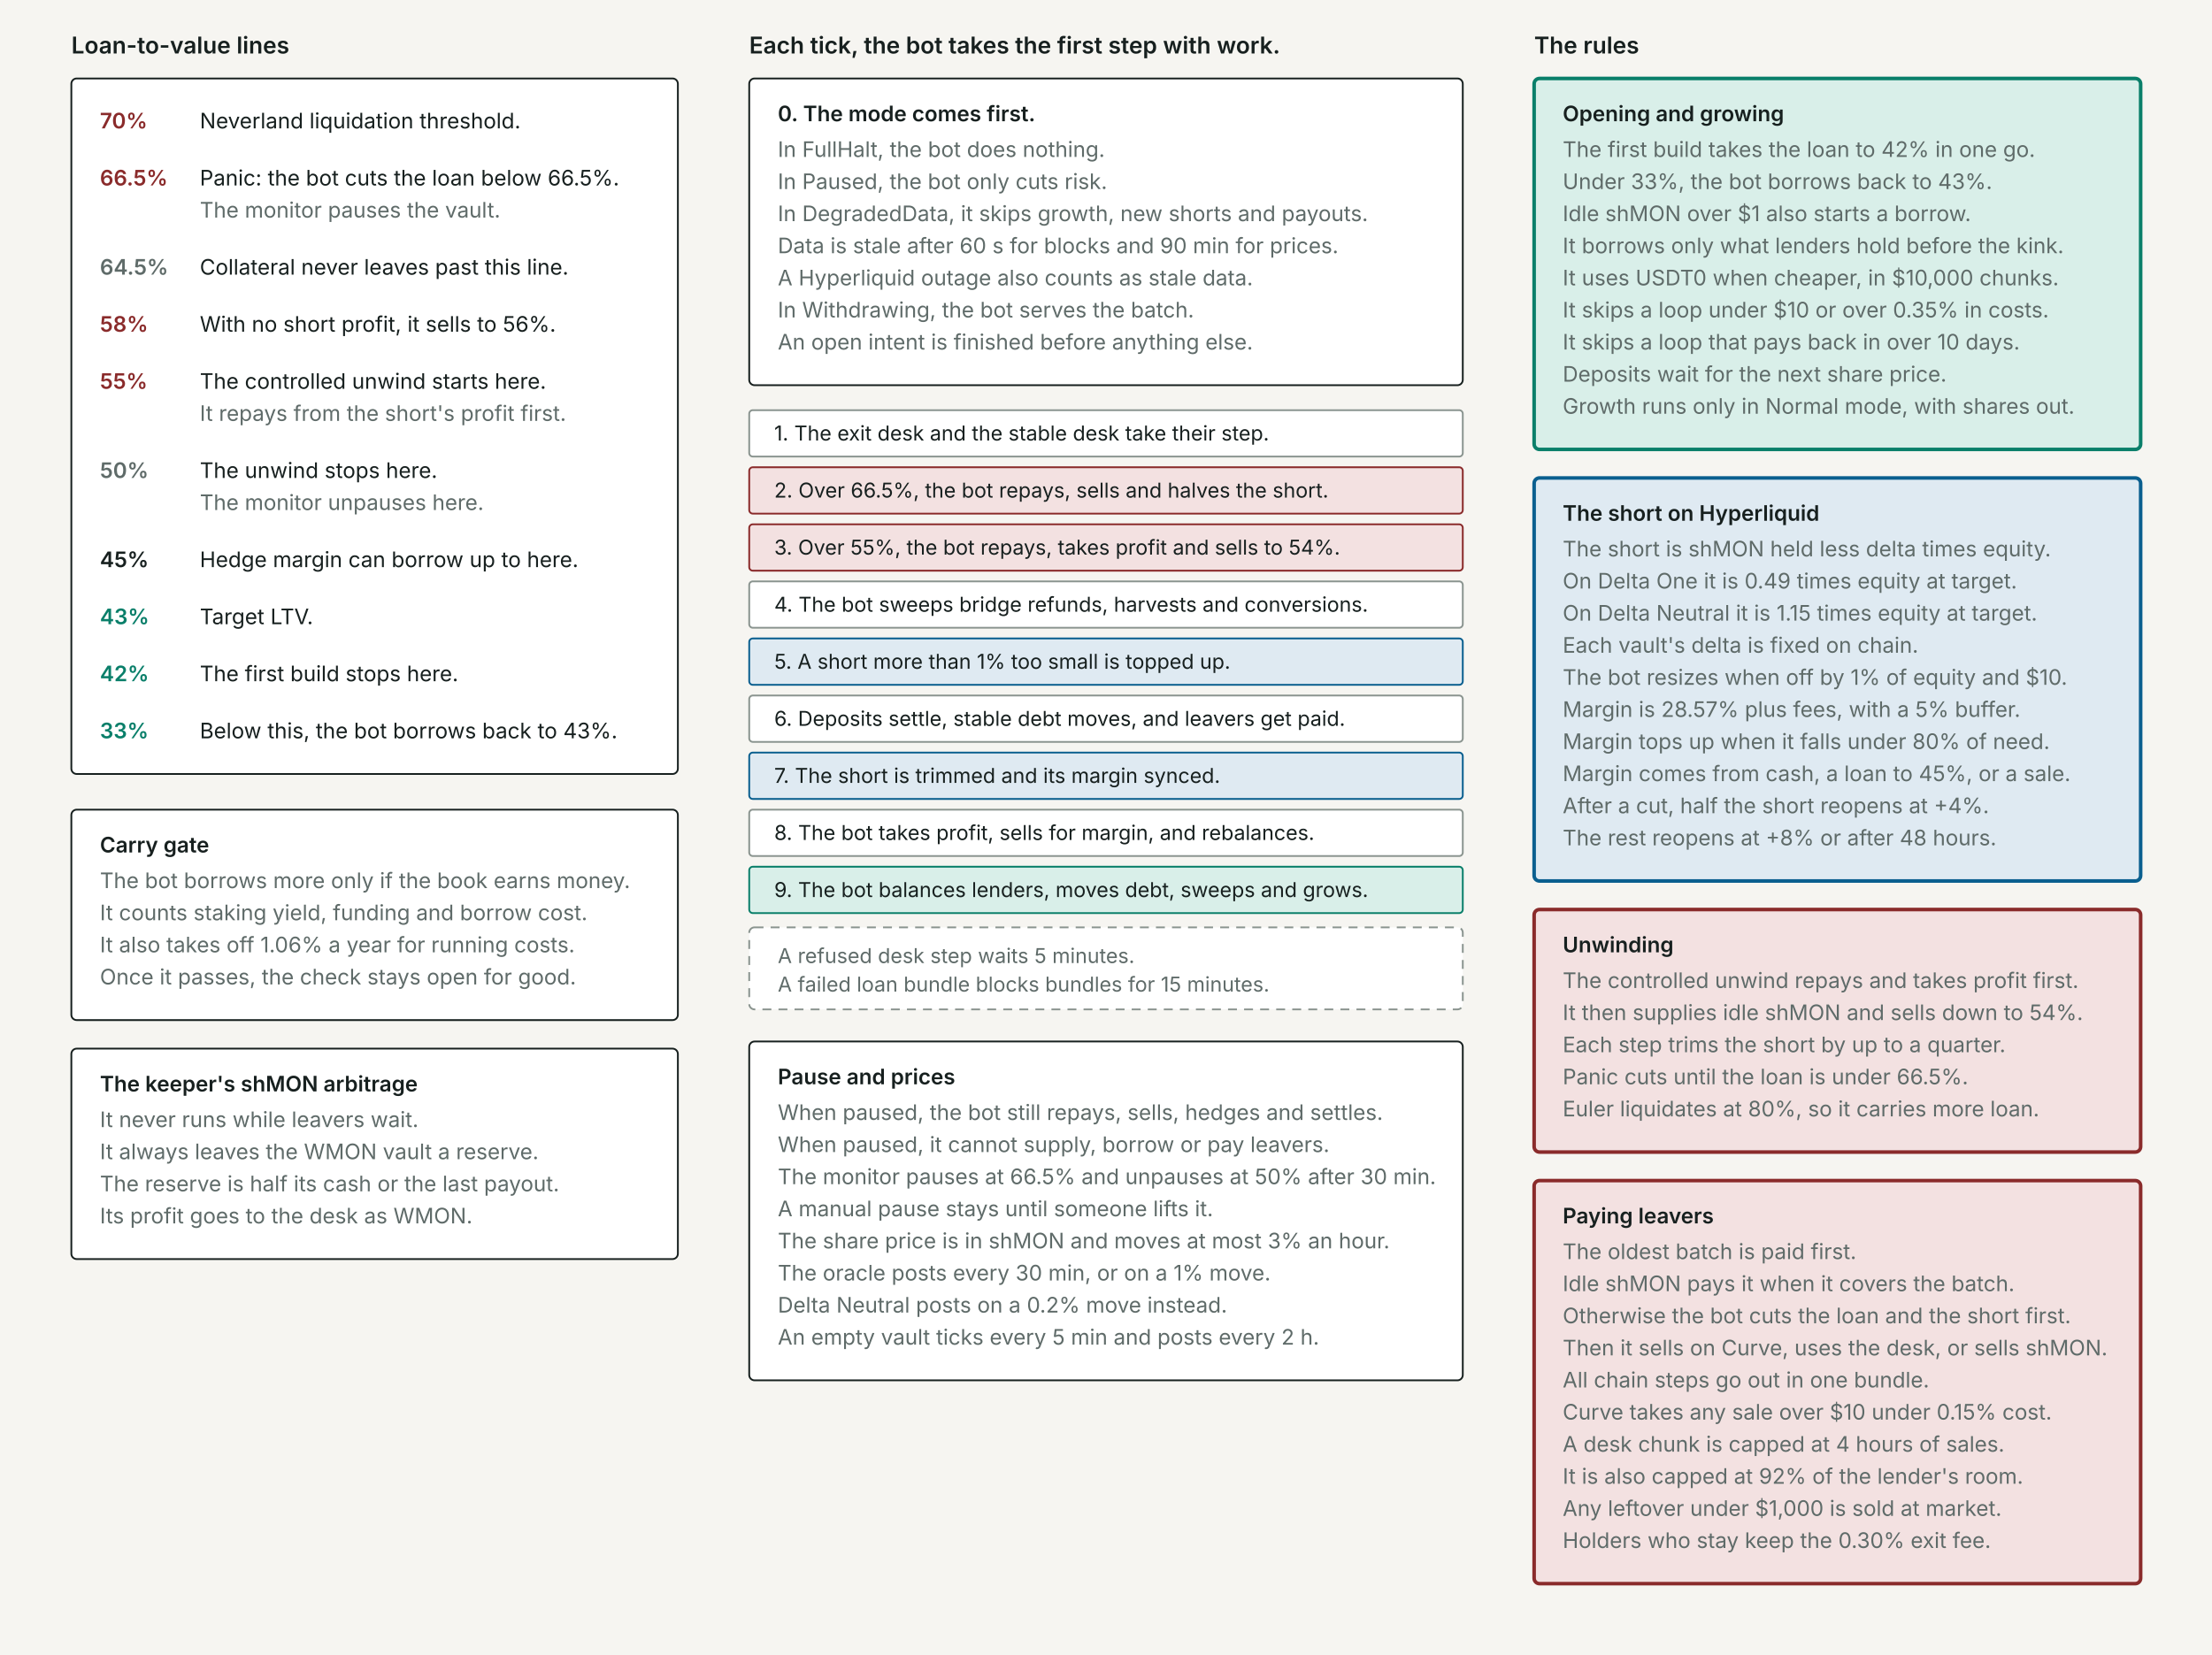
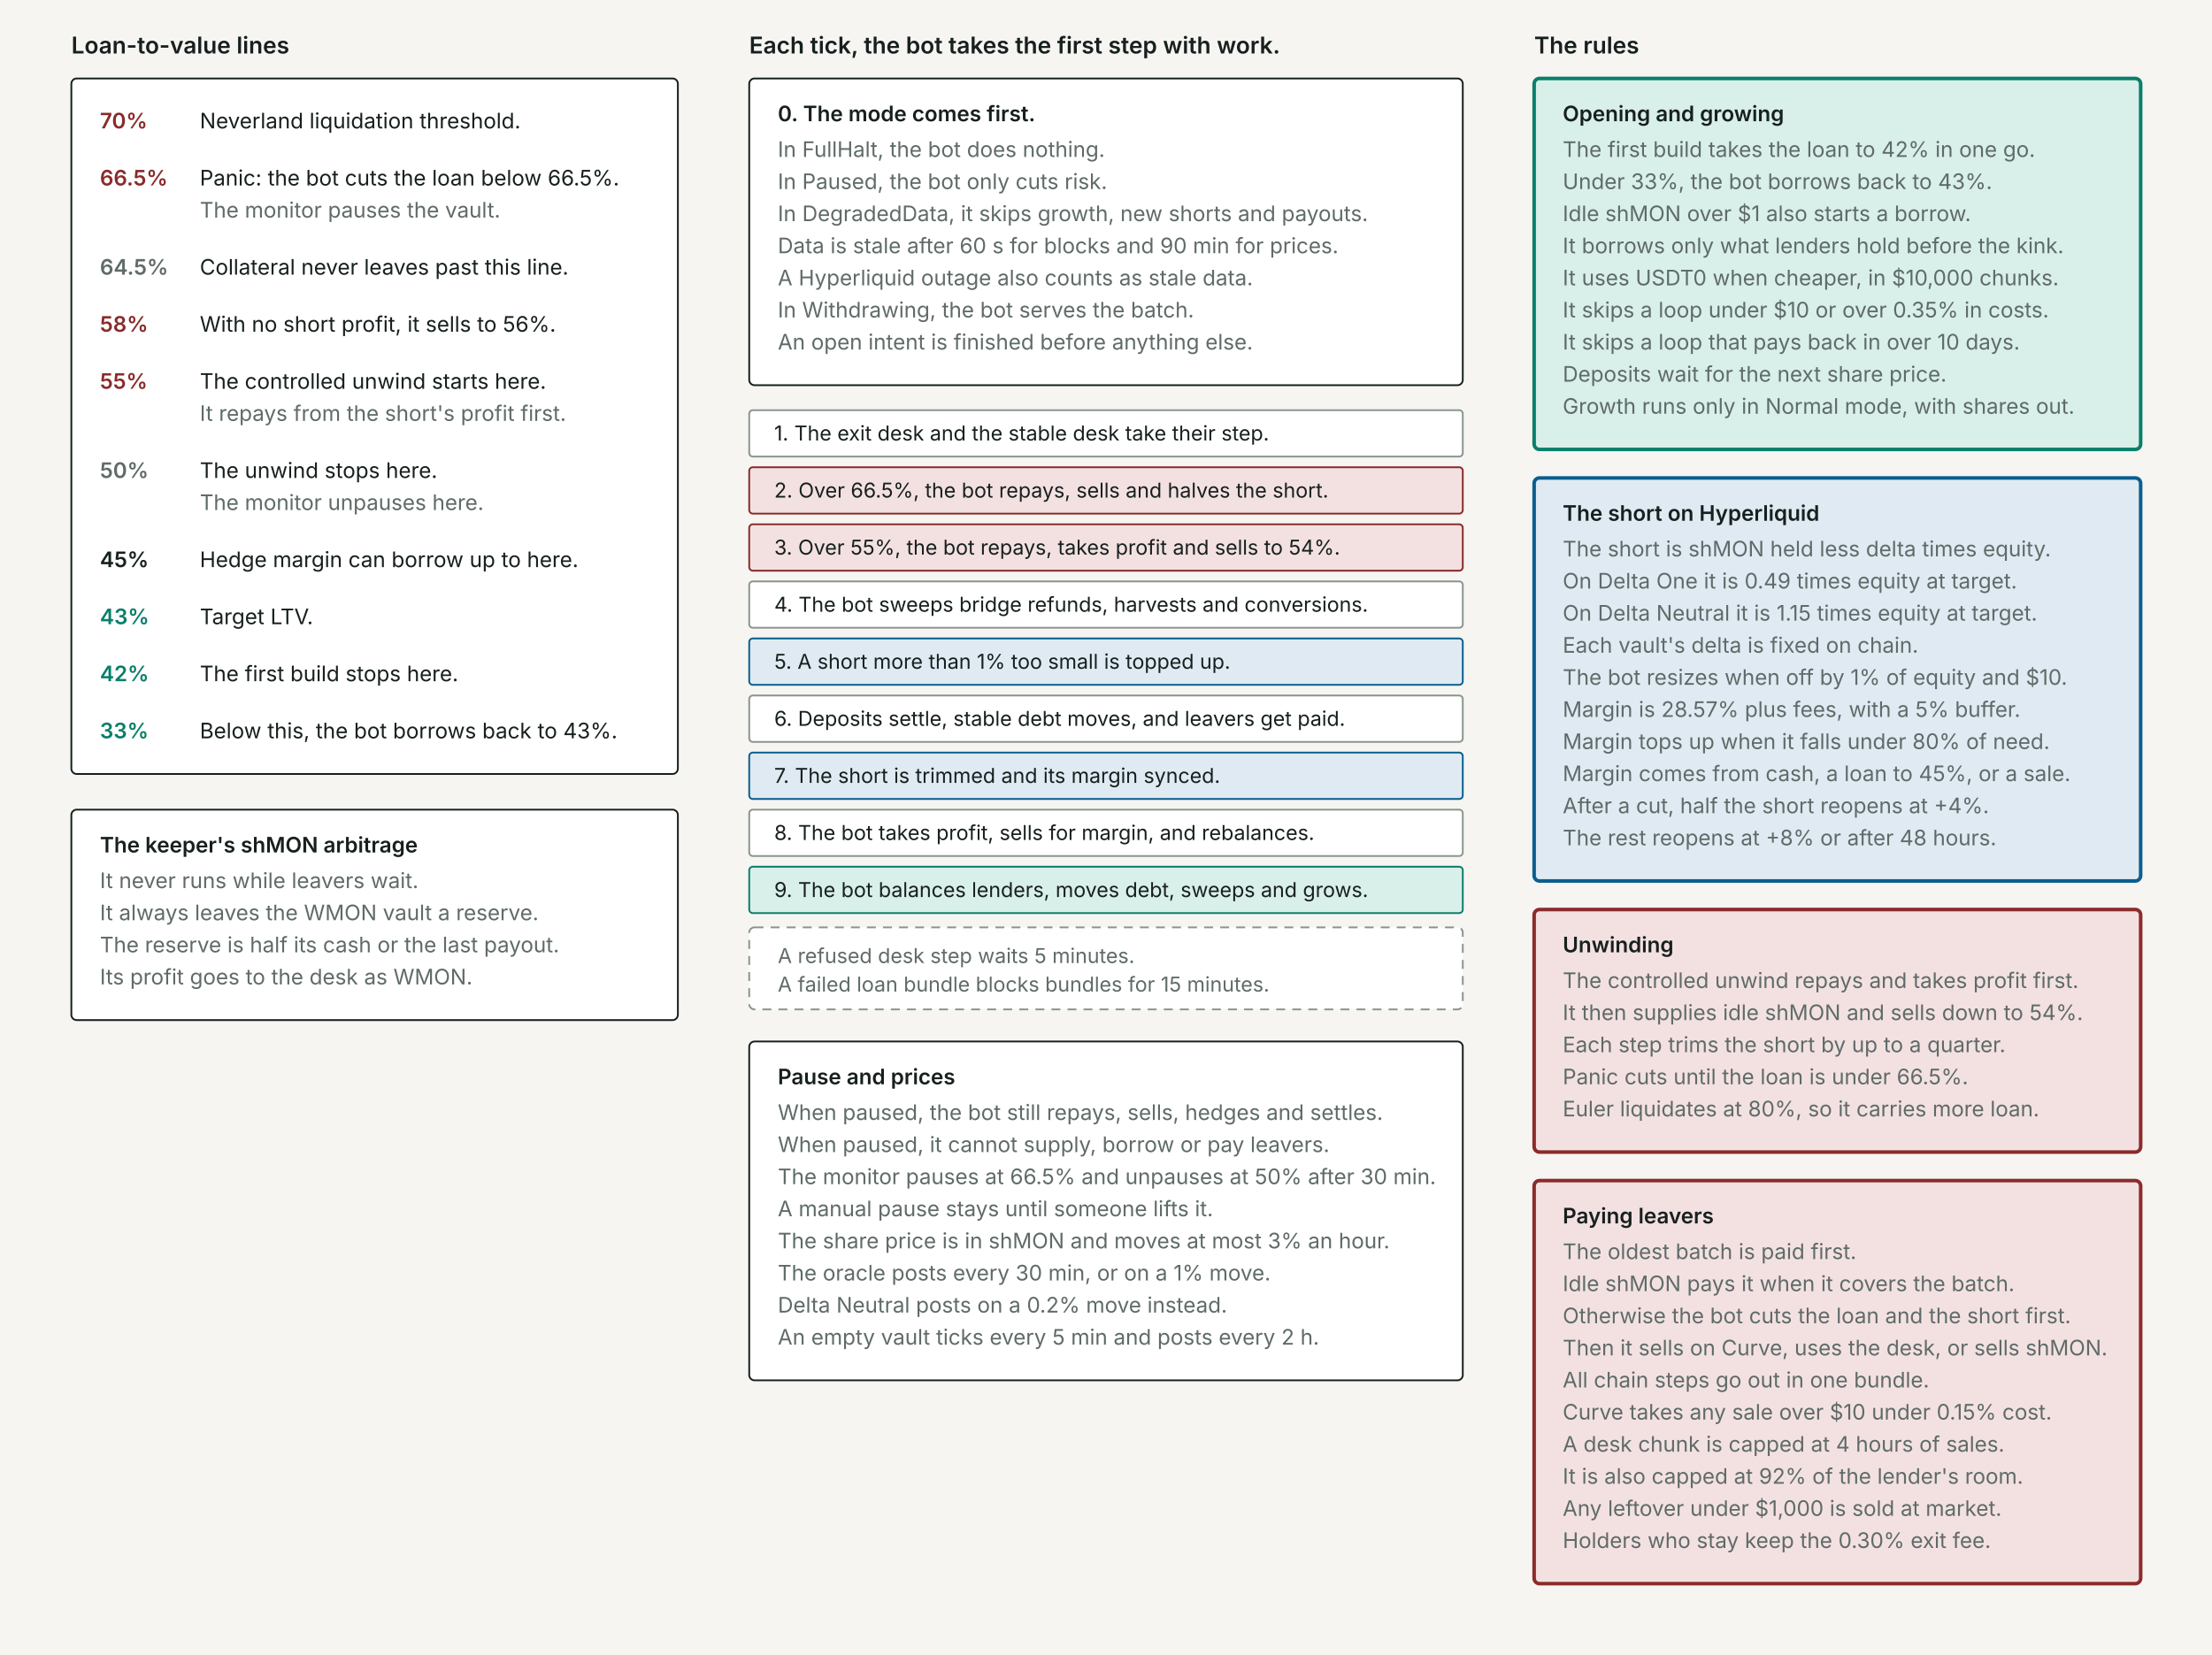
<svg xmlns="http://www.w3.org/2000/svg" width="1240" height="928" viewBox="0 0 1240 928" role="img" aria-label="The bot's loan-to-value lines, the order it tries steps each tick, and its rules for growing, the Hyperliquid short, unwinding, paying leavers and the arbitrage." style="color:#17201f">
  <rect x="0" y="0" width="1240" height="928" fill="#f6f5f1" />
  <g font-family="IBM Plex Sans, system-ui, -apple-system, Segoe UI, sans-serif" font-size="12" fill="#17201f">
    <text x="40" y="30" font-weight="600" font-size="13">Loan-to-value lines</text>
    <rect x="40" y="44" width="340" height="390" rx="3" fill="#ffffff" stroke="#17201f" />
    <text x="56" y="72" font-weight="600" fill="#8a2b2b">70%</text>
    <text x="112" y="72">Neverland liquidation threshold.</text>
    <text x="56" y="104" font-weight="600" fill="#8a2b2b">66.5%</text>
    <text x="112" y="104">Panic: the bot cuts the loan below 66.5%.</text>
    <text x="112" y="122" fill="#5f6b69">The monitor pauses the vault.</text>
    <text x="56" y="154" font-weight="600" fill="#5f6b69">64.5%</text>
    <text x="112" y="154">Collateral never leaves past this line.</text>
    <text x="56" y="186" font-weight="600" fill="#8a2b2b">58%</text>
    <text x="112" y="186">With no short profit, it sells to 56%.</text>
    <text x="56" y="218" font-weight="600" fill="#8a2b2b">55%</text>
    <text x="112" y="218">The controlled unwind starts here.</text>
    <text x="112" y="236" fill="#5f6b69">It repays from the short's profit first.</text>
    <text x="56" y="268" font-weight="600" fill="#5f6b69">50%</text>
    <text x="112" y="268">The unwind stops here.</text>
    <text x="112" y="286" fill="#5f6b69">The monitor unpauses here.</text>
    <text x="56" y="318" font-weight="600" fill="#17201f">45%</text>
    <text x="112" y="318">Hedge margin can borrow up to here.</text>
    <text x="56" y="350" font-weight="600" fill="#0a7f6a">43%</text>
    <text x="112" y="350">Target LTV.</text>
    <text x="56" y="382" font-weight="600" fill="#0a7f6a">42%</text>
    <text x="112" y="382">The first build stops here.</text>
    <text x="56" y="414" font-weight="600" fill="#0a7f6a">33%</text>
    <text x="112" y="414">Below this, the bot borrows back to 43%.</text>
    <rect x="40" y="454" width="340" height="118" rx="3" fill="#ffffff" stroke="#17201f" />
-     <text x="56" y="478" font-weight="600">Carry gate</text>
-     <text x="56" y="498" fill="#5f6b69">The bot borrows more only if the book earns money.</text>
-     <text x="56" y="516" fill="#5f6b69">It counts staking yield, funding and borrow cost.</text>
-     <text x="56" y="534" fill="#5f6b69">It also takes off 1.06% a year for running costs.</text>
-     <text x="56" y="552" fill="#5f6b69">Once it passes, the check stays open for good.</text>
-     <rect x="40" y="588" width="340" height="118" rx="3" fill="#ffffff" stroke="#17201f" />
-     <text x="56" y="612" font-weight="600">The keeper's shMON arbitrage</text>
-     <text x="56" y="632" fill="#5f6b69">It never runs while leavers wait.</text>
-     <text x="56" y="650" fill="#5f6b69">It always leaves the WMON vault a reserve.</text>
-     <text x="56" y="668" fill="#5f6b69">The reserve is half its cash or the last payout.</text>
-     <text x="56" y="686" fill="#5f6b69">Its profit goes to the desk as WMON.</text>
+     <text x="56" y="478" font-weight="600">The keeper's shMON arbitrage</text>
+     <text x="56" y="498" fill="#5f6b69">It never runs while leavers wait.</text>
+     <text x="56" y="516" fill="#5f6b69">It always leaves the WMON vault a reserve.</text>
+     <text x="56" y="534" fill="#5f6b69">The reserve is half its cash or the last payout.</text>
+     <text x="56" y="552" fill="#5f6b69">Its profit goes to the desk as WMON.</text>
    <text x="420" y="30" font-weight="600" font-size="13">Each tick, the bot takes the first step with work.</text>
    <rect x="420" y="44" width="400" height="172" rx="3" fill="#ffffff" stroke="#17201f" />
    <text x="436" y="68" font-weight="600">0. The mode comes first.</text>
    <text x="436" y="88" fill="#5f6b69">In FullHalt, the bot does nothing.</text>
    <text x="436" y="106" fill="#5f6b69">In Paused, the bot only cuts risk.</text>
    <text x="436" y="124" fill="#5f6b69">In DegradedData, it skips growth, new shorts and payouts.</text>
    <text x="436" y="142" fill="#5f6b69">Data is stale after 60 s for blocks and 90 min for prices.</text>
    <text x="436" y="160" fill="#5f6b69">A Hyperliquid outage also counts as stale data.</text>
    <text x="436" y="178" fill="#5f6b69">In Withdrawing, the bot serves the batch.</text>
    <text x="436" y="196" fill="#5f6b69">An open intent is finished before anything else.</text>
    <g font-size="11.5">
      <rect x="420" y="230" width="400" height="26" rx="2" fill="#ffffff" stroke="#8a948f" />
      <text x="434" y="247">1. The exit desk and the stable desk take their step.</text>
      <rect x="420" y="262" width="400" height="26" rx="2" fill="#f3e1e1" stroke="#8a2b2b" />
      <text x="434" y="279">2. Over 66.5%, the bot repays, sells and halves the short.</text>
      <rect x="420" y="294" width="400" height="26" rx="2" fill="#f3e1e1" stroke="#8a2b2b" />
      <text x="434" y="311">3. Over 55%, the bot repays, takes profit and sells to 54%.</text>
      <rect x="420" y="326" width="400" height="26" rx="2" fill="#ffffff" stroke="#8a948f" />
      <text x="434" y="343">4. The bot sweeps bridge refunds, harvests and conversions.</text>
      <rect x="420" y="358" width="400" height="26" rx="2" fill="#dfeaf2" stroke="#0a5f8f" />
      <text x="434" y="375">5. A short more than 1% too small is topped up.</text>
      <rect x="420" y="390" width="400" height="26" rx="2" fill="#ffffff" stroke="#8a948f" />
      <text x="434" y="407">6. Deposits settle, stable debt moves, and leavers get paid.</text>
      <rect x="420" y="422" width="400" height="26" rx="2" fill="#dfeaf2" stroke="#0a5f8f" />
      <text x="434" y="439">7. The short is trimmed and its margin synced.</text>
      <rect x="420" y="454" width="400" height="26" rx="2" fill="#ffffff" stroke="#8a948f" />
      <text x="434" y="471">8. The bot takes profit, sells for margin, and rebalances.</text>
      <rect x="420" y="486" width="400" height="26" rx="2" fill="#d9efe9" stroke="#0a7f6a" />
      <text x="434" y="503">9. The bot balances lenders, moves debt, sweeps and grows.</text>
    </g>
    <rect x="420" y="520" width="400" height="46" rx="3" fill="#ffffff" stroke="#8a948f" stroke-dasharray="5 4" />
    <text x="436" y="540" fill="#5f6b69" font-size="11.5">A refused desk step waits 5 minutes.</text>
    <text x="436" y="556" fill="#5f6b69" font-size="11.5">A failed loan bundle blocks bundles for 15 minutes.</text>
    <rect x="420" y="584" width="400" height="190" rx="3" fill="#ffffff" stroke="#17201f" />
    <text x="436" y="608" font-weight="600">Pause and prices</text>
    <text x="436" y="628" fill="#5f6b69">When paused, the bot still repays, sells, hedges and settles.</text>
    <text x="436" y="646" fill="#5f6b69">When paused, it cannot supply, borrow or pay leavers.</text>
    <text x="436" y="664" fill="#5f6b69">The monitor pauses at 66.5% and unpauses at 50% after 30 min.</text>
    <text x="436" y="682" fill="#5f6b69">A manual pause stays until someone lifts it.</text>
    <text x="436" y="700" fill="#5f6b69">The share price is in shMON and moves at most 3% an hour.</text>
    <text x="436" y="718" fill="#5f6b69">The oracle posts every 30 min, or on a 1% move.</text>
    <text x="436" y="736" fill="#5f6b69">Delta Neutral posts on a 0.2% move instead.</text>
    <text x="436" y="754" fill="#5f6b69">An empty vault ticks every 5 min and posts every 2 h.</text>
    <text x="860" y="30" font-weight="600" font-size="13">The rules</text>
    <rect x="860" y="44" width="340" height="208" rx="3" fill="#d9efe9" stroke="#0a7f6a" stroke-width="2" />
    <text x="876" y="68" font-weight="600">Opening and growing</text>
    <text x="876" y="88" fill="#5f6b69">The first build takes the loan to 42% in one go.</text>
    <text x="876" y="106" fill="#5f6b69">Under 33%, the bot borrows back to 43%.</text>
    <text x="876" y="124" fill="#5f6b69">Idle shMON over $1 also starts a borrow.</text>
    <text x="876" y="142" fill="#5f6b69">It borrows only what lenders hold before the kink.</text>
    <text x="876" y="160" fill="#5f6b69">It uses USDT0 when cheaper, in $10,000 chunks.</text>
    <text x="876" y="178" fill="#5f6b69">It skips a loop under $10 or over 0.35% in costs.</text>
    <text x="876" y="196" fill="#5f6b69">It skips a loop that pays back in over 10 days.</text>
    <text x="876" y="214" fill="#5f6b69">Deposits wait for the next share price.</text>
    <text x="876" y="232" fill="#5f6b69">Growth runs only in Normal mode, with shares out.</text>
    <rect x="860" y="268" width="340" height="226" rx="3" fill="#dfeaf2" stroke="#0a5f8f" stroke-width="2" />
    <text x="876" y="292" font-weight="600">The short on Hyperliquid</text>
    <text x="876" y="312" fill="#5f6b69">The short is shMON held less delta times equity.</text>
    <text x="876" y="330" fill="#5f6b69">On Delta One it is 0.49 times equity at target.</text>
    <text x="876" y="348" fill="#5f6b69">On Delta Neutral it is 1.15 times equity at target.</text>
    <text x="876" y="366" fill="#5f6b69">Each vault's delta is fixed on chain.</text>
    <text x="876" y="384" fill="#5f6b69">The bot resizes when off by 1% of equity and $10.</text>
    <text x="876" y="402" fill="#5f6b69">Margin is 28.57% plus fees, with a 5% buffer.</text>
    <text x="876" y="420" fill="#5f6b69">Margin tops up when it falls under 80% of need.</text>
    <text x="876" y="438" fill="#5f6b69">Margin comes from cash, a loan to 45%, or a sale.</text>
    <text x="876" y="456" fill="#5f6b69">After a cut, half the short reopens at +4%.</text>
    <text x="876" y="474" fill="#5f6b69">The rest reopens at +8% or after 48 hours.</text>
    <rect x="860" y="510" width="340" height="136" rx="3" fill="#f3e1e1" stroke="#8a2b2b" stroke-width="2" />
    <text x="876" y="534" font-weight="600">Unwinding</text>
    <text x="876" y="554" fill="#5f6b69">The controlled unwind repays and takes profit first.</text>
    <text x="876" y="572" fill="#5f6b69">It then supplies idle shMON and sells down to 54%.</text>
    <text x="876" y="590" fill="#5f6b69">Each step trims the short by up to a quarter.</text>
    <text x="876" y="608" fill="#5f6b69">Panic cuts until the loan is under 66.5%.</text>
    <text x="876" y="626" fill="#5f6b69">Euler liquidates at 80%, so it carries more loan.</text>
    <rect x="860" y="662" width="340" height="226" rx="3" fill="#f3e1e1" stroke="#8a2b2b" stroke-width="2" />
    <text x="876" y="686" font-weight="600">Paying leavers</text>
    <text x="876" y="706" fill="#5f6b69">The oldest batch is paid first.</text>
    <text x="876" y="724" fill="#5f6b69">Idle shMON pays it when it covers the batch.</text>
    <text x="876" y="742" fill="#5f6b69">Otherwise the bot cuts the loan and the short first.</text>
    <text x="876" y="760" fill="#5f6b69">Then it sells on Curve, uses the desk, or sells shMON.</text>
    <text x="876" y="778" fill="#5f6b69">All chain steps go out in one bundle.</text>
    <text x="876" y="796" fill="#5f6b69">Curve takes any sale over $10 under 0.15% cost.</text>
    <text x="876" y="814" fill="#5f6b69">A desk chunk is capped at 4 hours of sales.</text>
    <text x="876" y="832" fill="#5f6b69">It is also capped at 92% of the lender's room.</text>
    <text x="876" y="850" fill="#5f6b69">Any leftover under $1,000 is sold at market.</text>
    <text x="876" y="868" fill="#5f6b69">Holders who stay keep the 0.30% exit fee.</text>
  </g>
</svg>
